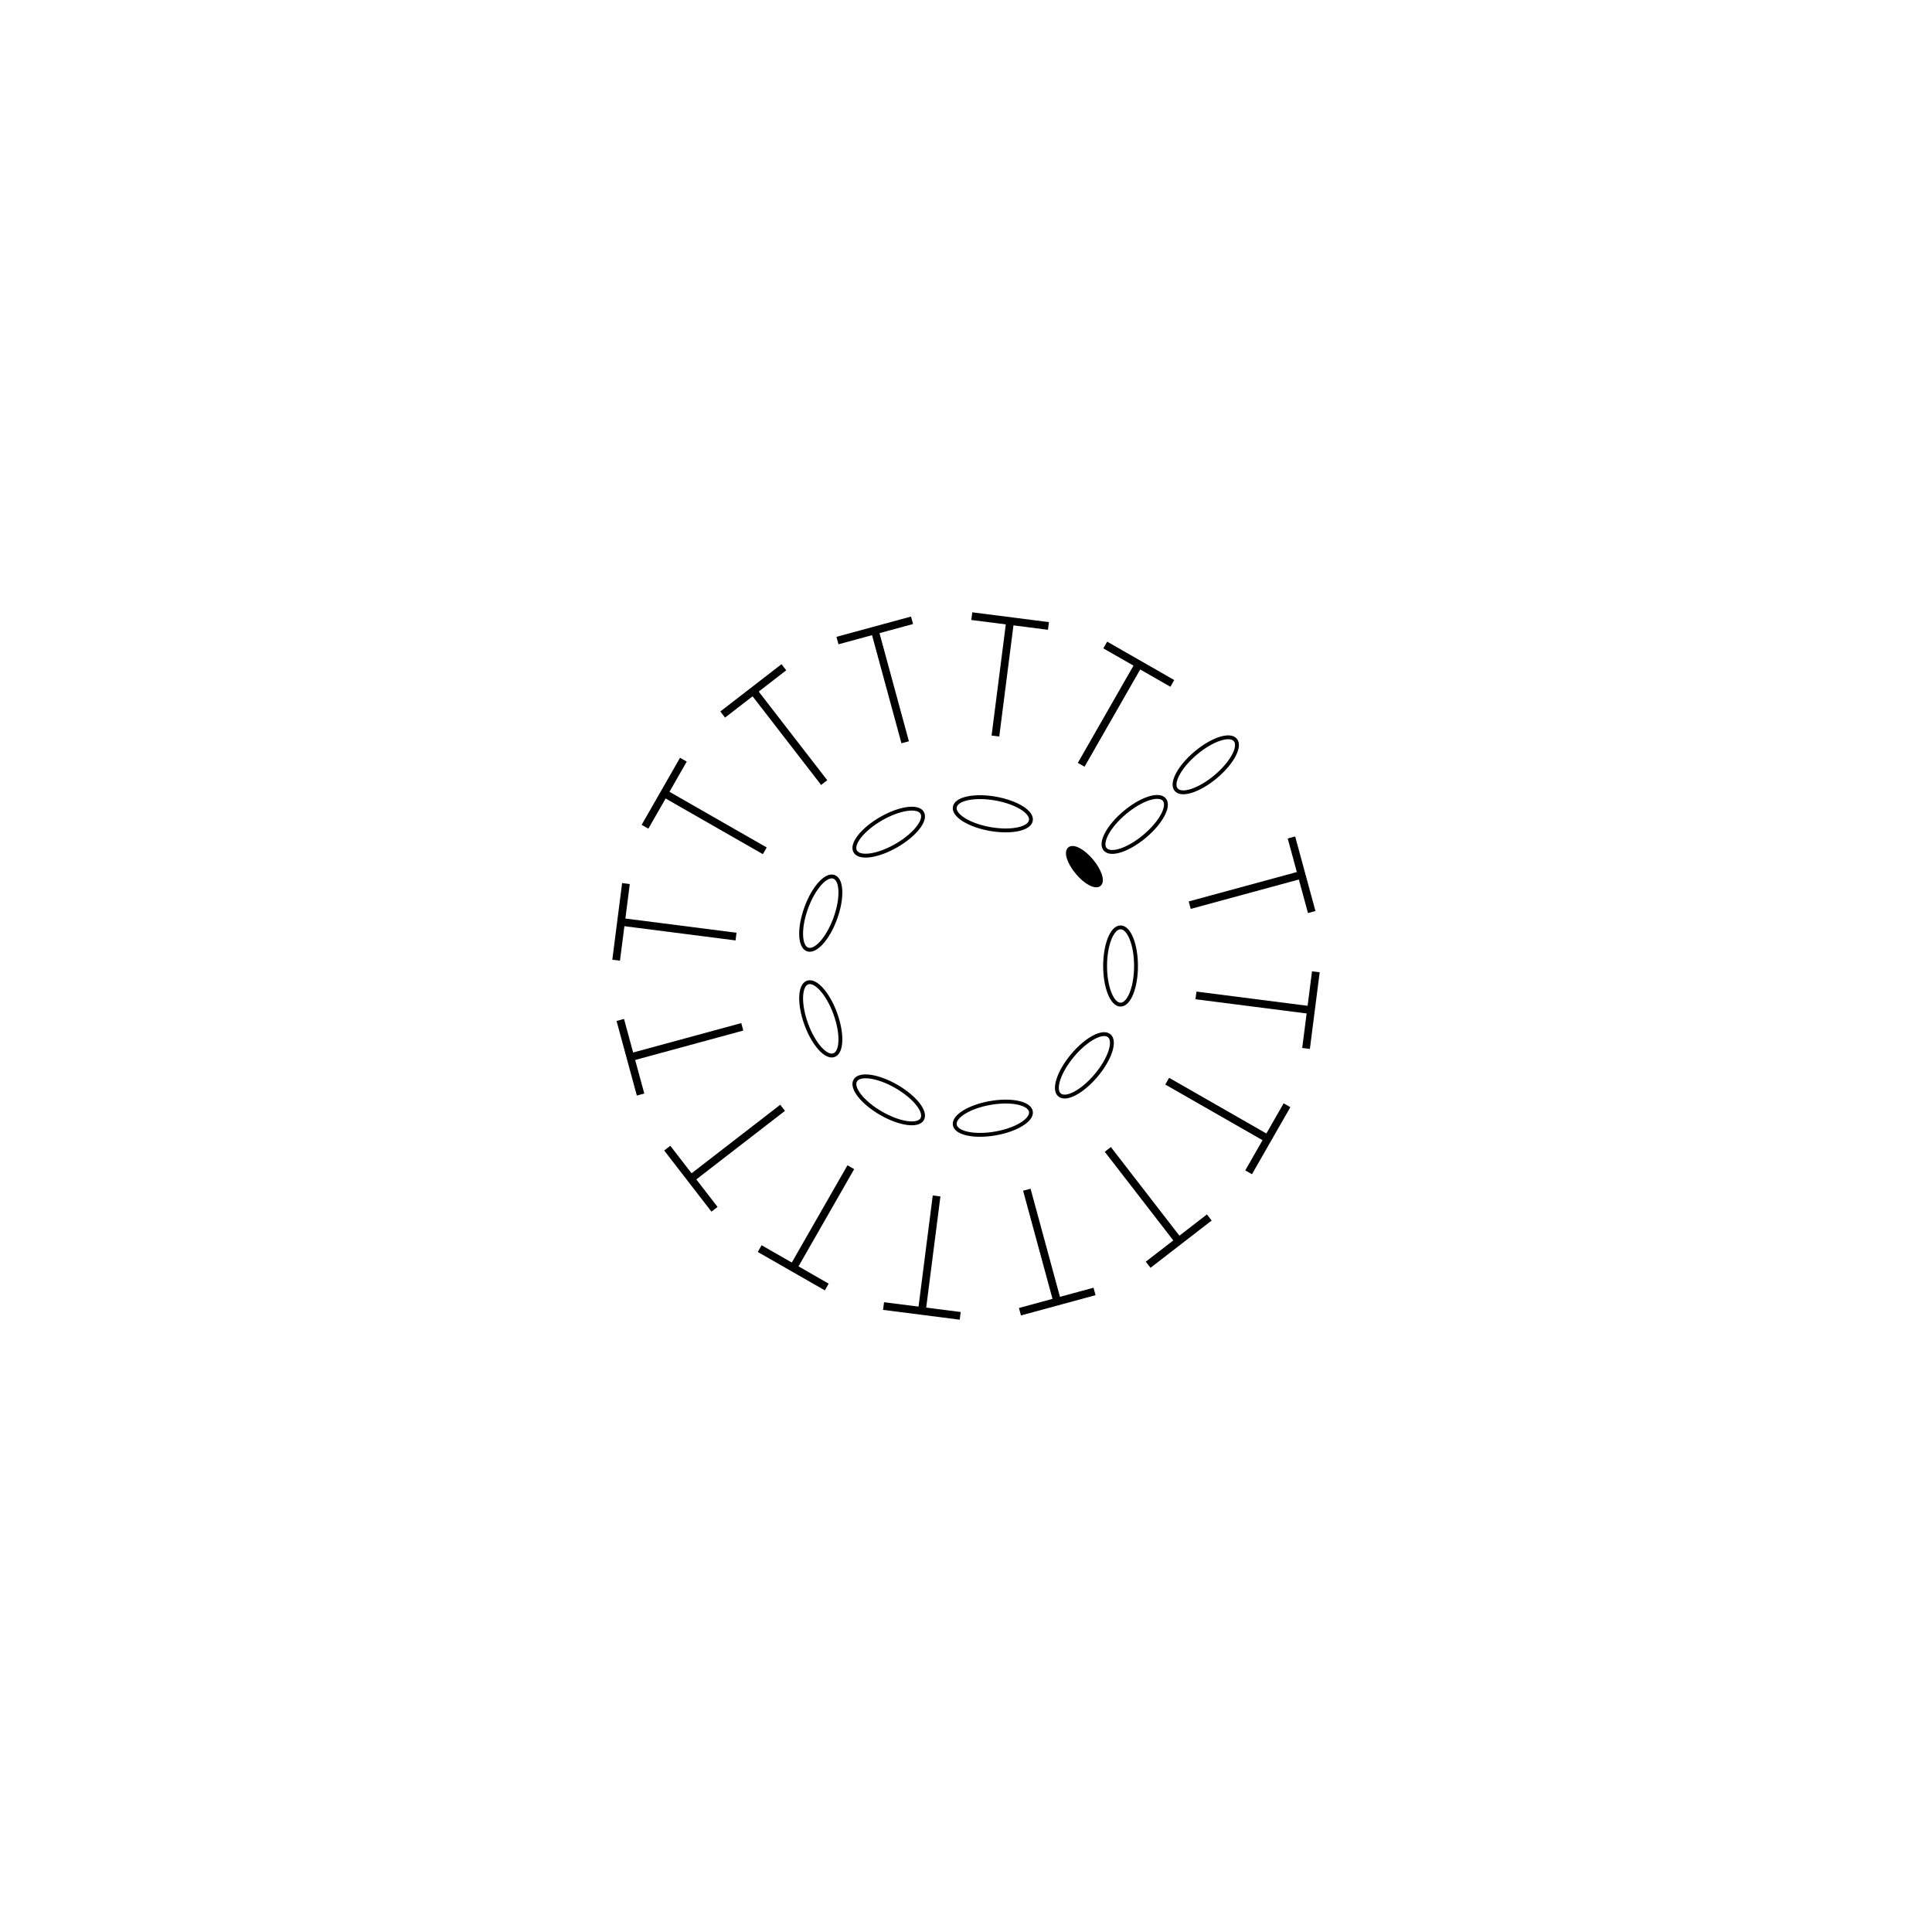
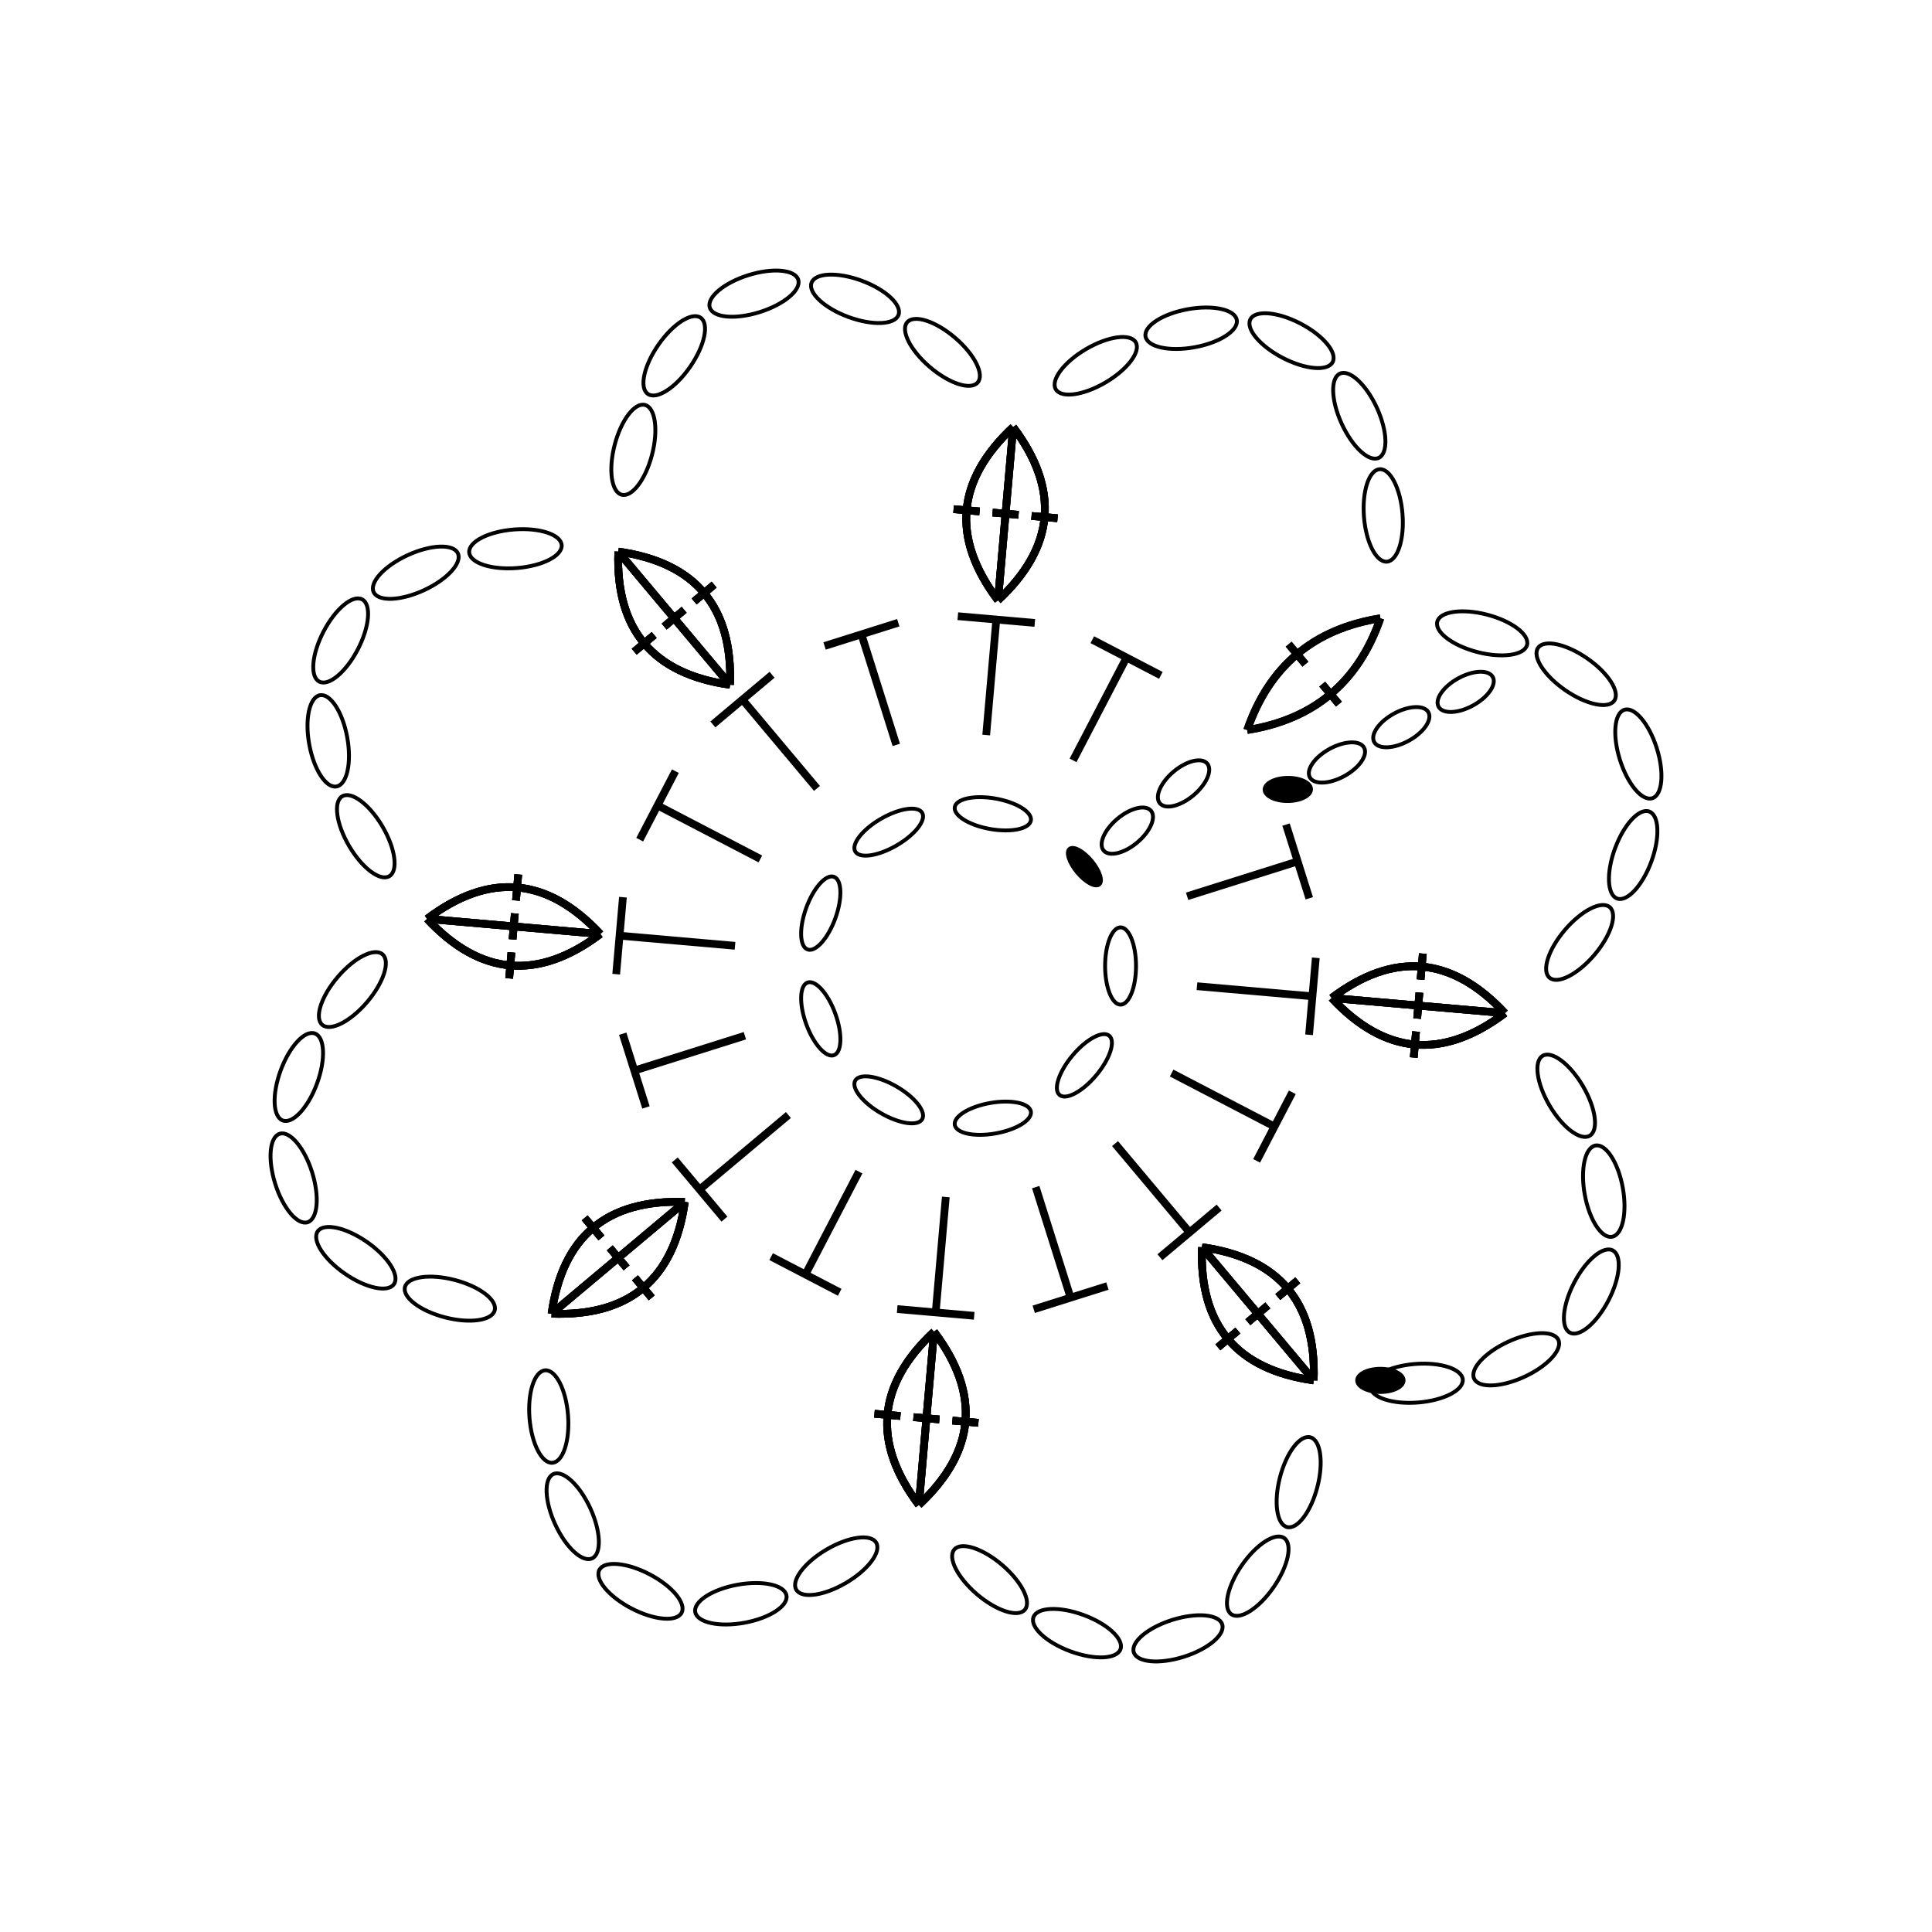
<svg xmlns="http://www.w3.org/2000/svg" xmlns:xlink="http://www.w3.org/1999/xlink" width="500" height="500" viewBox="-250.0 -250.0 500 500">
  <defs>
    <g id="d0">
      <path d="M0,0 L0,-30" stroke-width="2" stroke="black" />
      <path d="M-10,-30 L10,-30" stroke-width="2" stroke="black" />
+     </g>
+     <g id="d1">
+       <ellipse cx="0" cy="0" rx="12" ry="5" stroke="black" fill="none" stroke-width="1" />
+     </g>
+     <g id="d2">
+       <ellipse cx="0" cy="0" rx="12" ry="5" stroke="black" fill="none" stroke-width="1" />
+     </g>
+     <g id="d3">
+       <ellipse cx="0" cy="0" rx="12" ry="5" stroke="black" fill="none" stroke-width="1" />
+     </g>
+     <g id="d4">
+       <ellipse cx="0" cy="0" rx="12" ry="5" stroke="black" fill="none" stroke-width="1" />
+     </g>
+     <g id="d5">
+       <ellipse cx="0" cy="0" rx="12" ry="5" stroke="black" fill="none" stroke-width="1" />
+     </g>
+     <g id="d6">
+       <ellipse cx="0" cy="0" rx="12" ry="5" stroke="black" fill="none" stroke-width="1" />
+     </g>
+     <g id="d7">
+       <ellipse cx="0" cy="0" rx="12" ry="5" stroke="black" fill="none" stroke-width="1" />
+     </g>
+     <g id="d8">
+       <ellipse cx="0" cy="0" rx="12" ry="5" stroke="black" fill="none" stroke-width="1" />
    </g>
  </defs>
  <rect x="-250.0" y="-250.0" width="500" height="500" fill="white" />
  <ellipse cx="40.0" cy="0.0" rx="10" ry="4" fill="none" stroke="black" transform="rotate(90.0,40.0,0.0)" />
  <ellipse cx="30.642" cy="25.712" rx="10" ry="4" fill="none" stroke="black" transform="rotate(130.0,30.64178,25.7115)" />
  <ellipse cx="6.946" cy="39.392" rx="10" ry="4" fill="none" stroke="black" transform="rotate(170.0,6.945927,39.39231)" />
  <ellipse cx="-20" cy="34.641" rx="10" ry="4" fill="none" stroke="black" transform="rotate(210.0,-20,34.64102)" />
  <ellipse cx="-37.588" cy="13.681" rx="10" ry="4" fill="none" stroke="black" transform="rotate(250,-37.5877,13.68081)" />
  <ellipse cx="-37.588" cy="-13.681" rx="10" ry="4" fill="none" stroke="black" transform="rotate(290.0,-37.5877,-13.68081)" />
  <ellipse cx="-20" cy="-34.641" rx="10" ry="4" fill="none" stroke="black" transform="rotate(330.0,-20,-34.64102)" />
  <ellipse cx="6.946" cy="-39.392" rx="10" ry="4" fill="none" stroke="black" transform="rotate(370.0,6.945927,-39.39231)" />
  <ellipse cx="30.642" cy="-25.712" rx="6.0" ry="2.4" fill="black" stroke="black" transform="rotate(410.0,30.64178,-25.7115)" />
-   <ellipse cx="43.665" cy="-36.639" rx="10" ry="4" fill="none" stroke="black" transform="rotate(-40,43.66453,-36.63889)" />
-   <ellipse cx="62.05" cy="-52.066" rx="10" ry="4" fill="none" stroke="black" transform="rotate(-40,62.0496,-52.0658)" />
-   <use xlink:href="#d0" x="0" y="0" transform="translate(57.89796, -15.74249) rotate(74.78898, 0, 0)" />
-   <use xlink:href="#d0" x="0" y="0" transform="translate(59.51513, 7.612425) rotate(97.28898, 0, 0)" />
-   <use xlink:href="#d0" x="0" y="0" transform="translate(52.07166, 29.80842) rotate(119.789, 0, 0)" />
-   <use xlink:href="#d0" x="0" y="0" transform="translate(36.70076, 47.46635) rotate(142.289, 0, 0)" />
-   <use xlink:href="#d0" x="0" y="0" transform="translate(15.74249, 57.89796) rotate(164.789, 0, 0)" />
-   <use xlink:href="#d0" x="0" y="0" transform="translate(-7.612425, 59.51513) rotate(187.289, 0, 0)" />
-   <use xlink:href="#d0" x="0" y="0" transform="translate(-29.80842, 52.07166) rotate(209.789, 0, 0)" />
-   <use xlink:href="#d0" x="0" y="0" transform="translate(-47.46635, 36.70076) rotate(232.289, 0, 0)" />
-   <use xlink:href="#d0" x="0" y="0" transform="translate(-57.89796, 15.74249) rotate(254.789, 0, 0)" />
-   <use xlink:href="#d0" x="0" y="0" transform="translate(-59.51513, -7.612425) rotate(-82.71102, 0, 0)" />
-   <use xlink:href="#d0" x="0" y="0" transform="translate(-52.07166, -29.80842) rotate(-60.21102, 0, 0)" />
-   <use xlink:href="#d0" x="0" y="0" transform="translate(-36.70076, -47.46635) rotate(-37.71102, 0, 0)" />
-   <use xlink:href="#d0" x="0" y="0" transform="translate(-15.74249, -57.89796) rotate(-15.21102, 0, 0)" />
-   <use xlink:href="#d0" x="0" y="0" transform="translate(7.612425, -59.51513) rotate(7.288976, 0, 0)" />
-   <use xlink:href="#d0" x="0" y="0" transform="translate(29.80842, -52.07166) rotate(29.78898, 0, 0)" />
+   <ellipse cx="41.749" cy="-35.032" rx="8" ry="4" fill="none" stroke="black" transform="rotate(-40,41.74942,-35.03192)" />
+   <ellipse cx="56.304" cy="-47.245" rx="8" ry="4" fill="none" stroke="black" transform="rotate(-40,56.30427,-47.24489)" />
+   <use xlink:href="#d0" x="0" y="0" transform="translate(27.70492,-53.22065) rotate(27.5,0,0)" />
+   <use xlink:href="#d0" x="0" y="0" transform="translate(5.229345,-59.77168) rotate(5,0,0)" />
+   <use xlink:href="#d0" x="0" y="0" transform="translate(-18.04235,-57.22302) rotate(-17.5,0,0)" />
+   <use xlink:href="#d0" x="0" y="0" transform="translate(-38.56726,-45.96267) rotate(-40,0,0)" />
+   <use xlink:href="#d0" x="0" y="0" transform="translate(-53.22065,-27.70492) rotate(-62.5,0,0)" />
+   <use xlink:href="#d0" x="0" y="0" transform="translate(-59.77168,-5.229345) rotate(-85,0,0)" />
+   <use xlink:href="#d0" x="0" y="0" transform="translate(-57.22302,18.04235) rotate(-107.5,0,0)" />
+   <use xlink:href="#d0" x="0" y="0" transform="translate(-45.96267,38.56726) rotate(-130,0,0)" />
+   <use xlink:href="#d0" x="0" y="0" transform="translate(-27.70492,53.22065) rotate(-152.5,0,0)" />
+   <use xlink:href="#d0" x="0" y="0" transform="translate(-5.229345,59.77168) rotate(-175.0,0,0)" />
+   <use xlink:href="#d0" x="0" y="0" transform="translate(18.04235,57.22302) rotate(-197.5,0,0)" />
+   <use xlink:href="#d0" x="0" y="0" transform="translate(38.56726,45.96267) rotate(-220.0,0,0)" />
+   <use xlink:href="#d0" x="0" y="0" transform="translate(53.22065,27.70492) rotate(-242.5,0,0)" />
+   <use xlink:href="#d0" x="0" y="0" transform="translate(59.77168,5.229345) rotate(-265.0,0,0)" />
+   <use xlink:href="#d0" x="0" y="0" transform="translate(57.22302,-18.04235) rotate(-287.5,0,0)" />
+   <ellipse cx="83.289" cy="-45.694" rx="6" ry="3" fill="black" stroke="black" transform="rotate(-0.5017822,83.28904,-45.69393)" />
+   <ellipse cx="96.002" cy="-52.668" rx="8" ry="4" fill="none" stroke="black" transform="rotate(-28.75,96.00158,-52.66827)" />
+   <ellipse cx="112.659" cy="-61.807" rx="8" ry="4" fill="none" stroke="black" transform="rotate(-28.75,112.6594,-61.80706)" />
+   <ellipse cx="129.317" cy="-70.946" rx="8" ry="4" fill="none" stroke="black" transform="rotate(-28.75,129.3172,-70.94584)" />
+   <path d="M72.774,-61.065 Q81.333,-85.869,107.246,-89.99" stroke="black" fill="none" stroke-width="2" />
+   <path d="M83.502,-83.284 L87.841,-78.113" stroke="black" fill="none" stroke-width="2" />
+   <path d="M72.774,-61.065 Q98.688,-65.186,107.246,-89.99" stroke="black" fill="none" stroke-width="2" />
+   <path d="M92.18,-72.942 L96.518,-67.771" stroke="black" fill="none" stroke-width="2" />
+   <path d="M72.774,-61.065 Q81.333,-85.869,107.246,-89.99" stroke="black" fill="none" stroke-width="2" />
+   <path d="M83.502,-83.284 L87.841,-78.113" stroke="black" fill="none" stroke-width="2" />
+   <path d="M72.774,-61.065 Q98.688,-65.186,107.246,-89.99" stroke="black" fill="none" stroke-width="2" />
+   <path d="M92.18,-72.942 L96.518,-67.771" stroke="black" fill="none" stroke-width="2" />
+   <path d="M8.28,-94.638 Q-9.932,-118.818,12.202,-139.467" stroke="black" fill="none" stroke-width="2" />
+   <path d="M-3.208,-118.229 L3.516,-117.641" stroke="black" fill="none" stroke-width="2" />
+   <path d="M8.28,-94.638 Q10.241,-117.053,12.202,-139.467" stroke="black" fill="none" stroke-width="2" />
+   <path d="M6.879,-117.347 L13.603,-116.759" stroke="black" fill="none" stroke-width="2" />
+   <path d="M8.28,-94.638 Q30.414,-115.288,12.202,-139.467" stroke="black" fill="none" stroke-width="2" />
+   <path d="M16.965,-116.465 L23.689,-115.876" stroke="black" fill="none" stroke-width="2" />
+   <path d="M8.28,-94.638 Q-9.932,-118.818,12.202,-139.467" stroke="black" fill="none" stroke-width="2" />
+   <path d="M-3.208,-118.229 L3.516,-117.641" stroke="black" fill="none" stroke-width="2" />
+   <path d="M8.28,-94.638 Q10.241,-117.053,12.202,-139.467" stroke="black" fill="none" stroke-width="2" />
+   <path d="M6.879,-117.347 L13.603,-116.759" stroke="black" fill="none" stroke-width="2" />
+   <path d="M8.28,-94.638 Q30.414,-115.288,12.202,-139.467" stroke="black" fill="none" stroke-width="2" />
+   <path d="M16.965,-116.465 L23.689,-115.876" stroke="black" fill="none" stroke-width="2" />
+   <path d="M8.28,-94.638 Q-9.932,-118.818,12.202,-139.467" stroke="black" fill="none" stroke-width="2" />
+   <path d="M-3.208,-118.229 L3.516,-117.641" stroke="black" fill="none" stroke-width="2" />
+   <path d="M8.28,-94.638 Q10.241,-117.053,12.202,-139.467" stroke="black" fill="none" stroke-width="2" />
+   <path d="M6.879,-117.347 L13.603,-116.759" stroke="black" fill="none" stroke-width="2" />
+   <path d="M8.28,-94.638 Q30.414,-115.288,12.202,-139.467" stroke="black" fill="none" stroke-width="2" />
+   <path d="M16.965,-116.465 L23.689,-115.876" stroke="black" fill="none" stroke-width="2" />
+   <path d="M-61.065,-72.774 Q-91.04,-76.994,-89.99,-107.246" stroke="black" fill="none" stroke-width="2" />
+   <path d="M-85.869,-81.333 L-80.698,-85.671" stroke="black" fill="none" stroke-width="2" />
+   <path d="M-61.065,-72.774 Q-75.528,-90.01,-89.99,-107.246" stroke="black" fill="none" stroke-width="2" />
+   <path d="M-78.113,-87.841 L-72.942,-92.18" stroke="black" fill="none" stroke-width="2" />
+   <path d="M-61.065,-72.774 Q-60.015,-103.027,-89.99,-107.246" stroke="black" fill="none" stroke-width="2" />
+   <path d="M-70.357,-94.349 L-65.186,-98.688" stroke="black" fill="none" stroke-width="2" />
+   <path d="M-61.065,-72.774 Q-91.04,-76.994,-89.99,-107.246" stroke="black" fill="none" stroke-width="2" />
+   <path d="M-85.869,-81.333 L-80.698,-85.671" stroke="black" fill="none" stroke-width="2" />
+   <path d="M-61.065,-72.774 Q-75.528,-90.01,-89.99,-107.246" stroke="black" fill="none" stroke-width="2" />
+   <path d="M-78.113,-87.841 L-72.942,-92.18" stroke="black" fill="none" stroke-width="2" />
+   <path d="M-61.065,-72.774 Q-60.015,-103.027,-89.99,-107.246" stroke="black" fill="none" stroke-width="2" />
+   <path d="M-70.357,-94.349 L-65.186,-98.688" stroke="black" fill="none" stroke-width="2" />
+   <path d="M-61.065,-72.774 Q-91.04,-76.994,-89.99,-107.246" stroke="black" fill="none" stroke-width="2" />
+   <path d="M-85.869,-81.333 L-80.698,-85.671" stroke="black" fill="none" stroke-width="2" />
+   <path d="M-61.065,-72.774 Q-75.528,-90.01,-89.99,-107.246" stroke="black" fill="none" stroke-width="2" />
+   <path d="M-78.113,-87.841 L-72.942,-92.18" stroke="black" fill="none" stroke-width="2" />
+   <path d="M-61.065,-72.774 Q-60.015,-103.027,-89.99,-107.246" stroke="black" fill="none" stroke-width="2" />
+   <path d="M-70.357,-94.349 L-65.186,-98.688" stroke="black" fill="none" stroke-width="2" />
+   <path d="M-94.638,-8.28 Q-118.818,9.932,-139.467,-12.202" stroke="black" fill="none" stroke-width="2" />
+   <path d="M-118.229,3.208 L-117.641,-3.516" stroke="black" fill="none" stroke-width="2" />
+   <path d="M-94.638,-8.28 Q-117.053,-10.241,-139.467,-12.202" stroke="black" fill="none" stroke-width="2" />
+   <path d="M-117.347,-6.879 L-116.759,-13.603" stroke="black" fill="none" stroke-width="2" />
+   <path d="M-94.638,-8.28 Q-115.288,-30.414,-139.467,-12.202" stroke="black" fill="none" stroke-width="2" />
+   <path d="M-116.465,-16.965 L-115.876,-23.689" stroke="black" fill="none" stroke-width="2" />
+   <path d="M-94.638,-8.28 Q-118.818,9.932,-139.467,-12.202" stroke="black" fill="none" stroke-width="2" />
+   <path d="M-118.229,3.208 L-117.641,-3.516" stroke="black" fill="none" stroke-width="2" />
+   <path d="M-94.638,-8.28 Q-117.053,-10.241,-139.467,-12.202" stroke="black" fill="none" stroke-width="2" />
+   <path d="M-117.347,-6.879 L-116.759,-13.603" stroke="black" fill="none" stroke-width="2" />
+   <path d="M-94.638,-8.28 Q-115.288,-30.414,-139.467,-12.202" stroke="black" fill="none" stroke-width="2" />
+   <path d="M-116.465,-16.965 L-115.876,-23.689" stroke="black" fill="none" stroke-width="2" />
+   <path d="M-94.638,-8.28 Q-118.818,9.932,-139.467,-12.202" stroke="black" fill="none" stroke-width="2" />
+   <path d="M-118.229,3.208 L-117.641,-3.516" stroke="black" fill="none" stroke-width="2" />
+   <path d="M-94.638,-8.28 Q-117.053,-10.241,-139.467,-12.202" stroke="black" fill="none" stroke-width="2" />
+   <path d="M-117.347,-6.879 L-116.759,-13.603" stroke="black" fill="none" stroke-width="2" />
+   <path d="M-94.638,-8.28 Q-115.288,-30.414,-139.467,-12.202" stroke="black" fill="none" stroke-width="2" />
+   <path d="M-116.465,-16.965 L-115.876,-23.689" stroke="black" fill="none" stroke-width="2" />
+   <path d="M-72.774,61.065 Q-76.994,91.04,-107.246,89.99" stroke="black" fill="none" stroke-width="2" />
+   <path d="M-81.333,85.869 L-85.671,80.698" stroke="black" fill="none" stroke-width="2" />
+   <path d="M-72.774,61.065 Q-90.01,75.528,-107.246,89.99" stroke="black" fill="none" stroke-width="2" />
+   <path d="M-87.841,78.113 L-92.18,72.942" stroke="black" fill="none" stroke-width="2" />
+   <path d="M-72.774,61.065 Q-103.027,60.015,-107.246,89.99" stroke="black" fill="none" stroke-width="2" />
+   <path d="M-94.349,70.357 L-98.688,65.186" stroke="black" fill="none" stroke-width="2" />
+   <path d="M-72.774,61.065 Q-76.994,91.04,-107.246,89.99" stroke="black" fill="none" stroke-width="2" />
+   <path d="M-81.333,85.869 L-85.671,80.698" stroke="black" fill="none" stroke-width="2" />
+   <path d="M-72.774,61.065 Q-90.01,75.528,-107.246,89.99" stroke="black" fill="none" stroke-width="2" />
+   <path d="M-87.841,78.113 L-92.18,72.942" stroke="black" fill="none" stroke-width="2" />
+   <path d="M-72.774,61.065 Q-103.027,60.015,-107.246,89.99" stroke="black" fill="none" stroke-width="2" />
+   <path d="M-94.349,70.357 L-98.688,65.186" stroke="black" fill="none" stroke-width="2" />
+   <path d="M-72.774,61.065 Q-76.994,91.04,-107.246,89.99" stroke="black" fill="none" stroke-width="2" />
+   <path d="M-81.333,85.869 L-85.671,80.698" stroke="black" fill="none" stroke-width="2" />
+   <path d="M-72.774,61.065 Q-90.01,75.528,-107.246,89.99" stroke="black" fill="none" stroke-width="2" />
+   <path d="M-87.841,78.113 L-92.18,72.942" stroke="black" fill="none" stroke-width="2" />
+   <path d="M-72.774,61.065 Q-103.027,60.015,-107.246,89.99" stroke="black" fill="none" stroke-width="2" />
+   <path d="M-94.349,70.357 L-98.688,65.186" stroke="black" fill="none" stroke-width="2" />
+   <path d="M-8.28,94.638 Q9.932,118.818,-12.202,139.467" stroke="black" fill="none" stroke-width="2" />
+   <path d="M3.208,118.229 L-3.516,117.641" stroke="black" fill="none" stroke-width="2" />
+   <path d="M-8.28,94.638 Q-10.241,117.053,-12.202,139.467" stroke="black" fill="none" stroke-width="2" />
+   <path d="M-6.879,117.347 L-13.603,116.759" stroke="black" fill="none" stroke-width="2" />
+   <path d="M-8.28,94.638 Q-30.414,115.288,-12.202,139.467" stroke="black" fill="none" stroke-width="2" />
+   <path d="M-16.965,116.465 L-23.689,115.876" stroke="black" fill="none" stroke-width="2" />
+   <path d="M-8.28,94.638 Q9.932,118.818,-12.202,139.467" stroke="black" fill="none" stroke-width="2" />
+   <path d="M3.208,118.229 L-3.516,117.641" stroke="black" fill="none" stroke-width="2" />
+   <path d="M-8.28,94.638 Q-10.241,117.053,-12.202,139.467" stroke="black" fill="none" stroke-width="2" />
+   <path d="M-6.879,117.347 L-13.603,116.759" stroke="black" fill="none" stroke-width="2" />
+   <path d="M-8.28,94.638 Q-30.414,115.288,-12.202,139.467" stroke="black" fill="none" stroke-width="2" />
+   <path d="M-16.965,116.465 L-23.689,115.876" stroke="black" fill="none" stroke-width="2" />
+   <path d="M-8.28,94.638 Q9.932,118.818,-12.202,139.467" stroke="black" fill="none" stroke-width="2" />
+   <path d="M3.208,118.229 L-3.516,117.641" stroke="black" fill="none" stroke-width="2" />
+   <path d="M-8.28,94.638 Q-10.241,117.053,-12.202,139.467" stroke="black" fill="none" stroke-width="2" />
+   <path d="M-6.879,117.347 L-13.603,116.759" stroke="black" fill="none" stroke-width="2" />
+   <path d="M-8.28,94.638 Q-30.414,115.288,-12.202,139.467" stroke="black" fill="none" stroke-width="2" />
+   <path d="M-16.965,116.465 L-23.689,115.876" stroke="black" fill="none" stroke-width="2" />
+   <path d="M61.065,72.774 Q91.04,76.994,89.99,107.246" stroke="black" fill="none" stroke-width="2" />
+   <path d="M85.869,81.333 L80.698,85.671" stroke="black" fill="none" stroke-width="2" />
+   <path d="M61.065,72.774 Q75.528,90.01,89.99,107.246" stroke="black" fill="none" stroke-width="2" />
+   <path d="M78.113,87.841 L72.942,92.18" stroke="black" fill="none" stroke-width="2" />
+   <path d="M61.065,72.774 Q60.015,103.027,89.99,107.246" stroke="black" fill="none" stroke-width="2" />
+   <path d="M70.357,94.349 L65.186,98.688" stroke="black" fill="none" stroke-width="2" />
+   <path d="M61.065,72.774 Q91.04,76.994,89.99,107.246" stroke="black" fill="none" stroke-width="2" />
+   <path d="M85.869,81.333 L80.698,85.671" stroke="black" fill="none" stroke-width="2" />
+   <path d="M61.065,72.774 Q75.528,90.01,89.99,107.246" stroke="black" fill="none" stroke-width="2" />
+   <path d="M78.113,87.841 L72.942,92.18" stroke="black" fill="none" stroke-width="2" />
+   <path d="M61.065,72.774 Q60.015,103.027,89.99,107.246" stroke="black" fill="none" stroke-width="2" />
+   <path d="M70.357,94.349 L65.186,98.688" stroke="black" fill="none" stroke-width="2" />
+   <path d="M61.065,72.774 Q91.04,76.994,89.99,107.246" stroke="black" fill="none" stroke-width="2" />
+   <path d="M85.869,81.333 L80.698,85.671" stroke="black" fill="none" stroke-width="2" />
+   <path d="M61.065,72.774 Q75.528,90.01,89.99,107.246" stroke="black" fill="none" stroke-width="2" />
+   <path d="M78.113,87.841 L72.942,92.18" stroke="black" fill="none" stroke-width="2" />
+   <path d="M61.065,72.774 Q60.015,103.027,89.99,107.246" stroke="black" fill="none" stroke-width="2" />
+   <path d="M70.357,94.349 L65.186,98.688" stroke="black" fill="none" stroke-width="2" />
+   <path d="M94.638,8.28 Q118.818,-9.932,139.467,12.202" stroke="black" fill="none" stroke-width="2" />
+   <path d="M118.229,-3.208 L117.641,3.516" stroke="black" fill="none" stroke-width="2" />
+   <path d="M94.638,8.28 Q117.053,10.241,139.467,12.202" stroke="black" fill="none" stroke-width="2" />
+   <path d="M117.347,6.879 L116.759,13.603" stroke="black" fill="none" stroke-width="2" />
+   <path d="M94.638,8.28 Q115.288,30.414,139.467,12.202" stroke="black" fill="none" stroke-width="2" />
+   <path d="M116.465,16.965 L115.876,23.689" stroke="black" fill="none" stroke-width="2" />
+   <path d="M94.638,8.28 Q118.818,-9.932,139.467,12.202" stroke="black" fill="none" stroke-width="2" />
+   <path d="M118.229,-3.208 L117.641,3.516" stroke="black" fill="none" stroke-width="2" />
+   <path d="M94.638,8.28 Q117.053,10.241,139.467,12.202" stroke="black" fill="none" stroke-width="2" />
+   <path d="M117.347,6.879 L116.759,13.603" stroke="black" fill="none" stroke-width="2" />
+   <path d="M94.638,8.28 Q115.288,30.414,139.467,12.202" stroke="black" fill="none" stroke-width="2" />
+   <path d="M116.465,16.965 L115.876,23.689" stroke="black" fill="none" stroke-width="2" />
+   <path d="M94.638,8.28 Q118.818,-9.932,139.467,12.202" stroke="black" fill="none" stroke-width="2" />
+   <path d="M118.229,-3.208 L117.641,3.516" stroke="black" fill="none" stroke-width="2" />
+   <path d="M94.638,8.28 Q117.053,10.241,139.467,12.202" stroke="black" fill="none" stroke-width="2" />
+   <path d="M117.347,6.879 L116.759,13.603" stroke="black" fill="none" stroke-width="2" />
+   <path d="M94.638,8.28 Q115.288,30.414,139.467,12.202" stroke="black" fill="none" stroke-width="2" />
+   <path d="M116.465,16.965 L115.876,23.689" stroke="black" fill="none" stroke-width="2" />
+   <use xlink:href="#d1" x="0" y="0" transform="translate(107.9802,-116.6039) rotate(-94.53157)" />
+   <use xlink:href="#d1" x="0" y="0" transform="translate(101.7815,-142.4005) rotate(-114.7022)" />
+   <use xlink:href="#d1" x="0" y="0" transform="translate(84.24578,-161.8346) rotate(-152.5)" />
+   <use xlink:href="#d1" x="0" y="0" transform="translate(58.26819,-165.0521) rotate(169.7022)" />
+   <use xlink:href="#d1" x="0" y="0" transform="translate(33.58144,-155.3335) rotate(149.5316)" />
+   <use xlink:href="#d2" x="0" y="0" transform="translate(-6.097882,-158.805) rotate(-139.5316)" />
+   <use xlink:href="#d2" x="0" y="0" transform="translate(-28.72198,-172.6627) rotate(-159.7022)" />
+   <use xlink:href="#d2" x="0" y="0" transform="translate(-54.86361,-174.0051) rotate(162.5)" />
+   <use xlink:href="#d2" x="0" y="0" transform="translate(-75.5076,-157.9113) rotate(124.7022)" />
+   <use xlink:href="#d2" x="0" y="0" transform="translate(-86.09171,-133.583) rotate(104.5316)" />
+   <use xlink:href="#d3" x="0" y="0" transform="translate(-116.6039,-107.9802) rotate(175.4684)" />
+   <use xlink:href="#d3" x="0" y="0" transform="translate(-142.4005,-101.7815) rotate(155.2978)" />
+   <use xlink:href="#d3" x="0" y="0" transform="translate(-161.8346,-84.24578) rotate(117.5)" />
+   <use xlink:href="#d3" x="0" y="0" transform="translate(-165.0521,-58.26819) rotate(79.70224)" />
+   <use xlink:href="#d3" x="0" y="0" transform="translate(-155.3335,-33.58144) rotate(59.53157)" />
+   <use xlink:href="#d4" x="0" y="0" transform="translate(-158.805,6.097882) rotate(130.4684)" />
+   <use xlink:href="#d4" x="0" y="0" transform="translate(-172.6627,28.72198) rotate(110.2978)" />
+   <use xlink:href="#d4" x="0" y="0" transform="translate(-174.0051,54.86361) rotate(72.5)" />
+   <use xlink:href="#d4" x="0" y="0" transform="translate(-157.9113,75.5076) rotate(34.70224)" />
+   <use xlink:href="#d4" x="0" y="0" transform="translate(-133.583,86.09171) rotate(14.53157)" />
+   <use xlink:href="#d5" x="0" y="0" transform="translate(-107.9802,116.6039) rotate(85.46843)" />
+   <use xlink:href="#d5" x="0" y="0" transform="translate(-101.7815,142.4005) rotate(65.29776)" />
+   <use xlink:href="#d5" x="0" y="0" transform="translate(-84.24578,161.8346) rotate(27.5)" />
+   <use xlink:href="#d5" x="0" y="0" transform="translate(-58.26819,165.0521) rotate(-10.29776)" />
+   <use xlink:href="#d5" x="0" y="0" transform="translate(-33.58144,155.3335) rotate(-30.46843)" />
+   <use xlink:href="#d6" x="0" y="0" transform="translate(6.097882,158.805) rotate(40.46843)" />
+   <use xlink:href="#d6" x="0" y="0" transform="translate(28.72198,172.6627) rotate(20.29776)" />
+   <use xlink:href="#d6" x="0" y="0" transform="translate(54.86361,174.0051) rotate(-17.5)" />
+   <use xlink:href="#d6" x="0" y="0" transform="translate(75.5076,157.9113) rotate(-55.29776)" />
+   <use xlink:href="#d6" x="0" y="0" transform="translate(86.09171,133.583) rotate(-75.46843)" />
+   <use xlink:href="#d7" x="0" y="0" transform="translate(116.6039,107.9802) rotate(-4.531573)" />
+   <use xlink:href="#d7" x="0" y="0" transform="translate(142.4005,101.7815) rotate(-24.70224)" />
+   <use xlink:href="#d7" x="0" y="0" transform="translate(161.8346,84.24578) rotate(-62.5)" />
+   <use xlink:href="#d7" x="0" y="0" transform="translate(165.0521,58.26819) rotate(-100.2978)" />
+   <use xlink:href="#d7" x="0" y="0" transform="translate(155.3335,33.58144) rotate(-120.4684)" />
+   <use xlink:href="#d8" x="0" y="0" transform="translate(158.805,-6.097882) rotate(-49.53157)" />
+   <use xlink:href="#d8" x="0" y="0" transform="translate(172.6627,-28.72198) rotate(-69.70224)" />
+   <use xlink:href="#d8" x="0" y="0" transform="translate(174.0051,-54.86361) rotate(-107.5)" />
+   <use xlink:href="#d8" x="0" y="0" transform="translate(157.9113,-75.5076) rotate(-145.2978)" />
+   <use xlink:href="#d8" x="0" y="0" transform="translate(133.583,-86.09171) rotate(-165.4684)" />
+   <ellipse cx="107.246" cy="107.246" rx="6" ry="3" fill="black" stroke="black" />
</svg>
